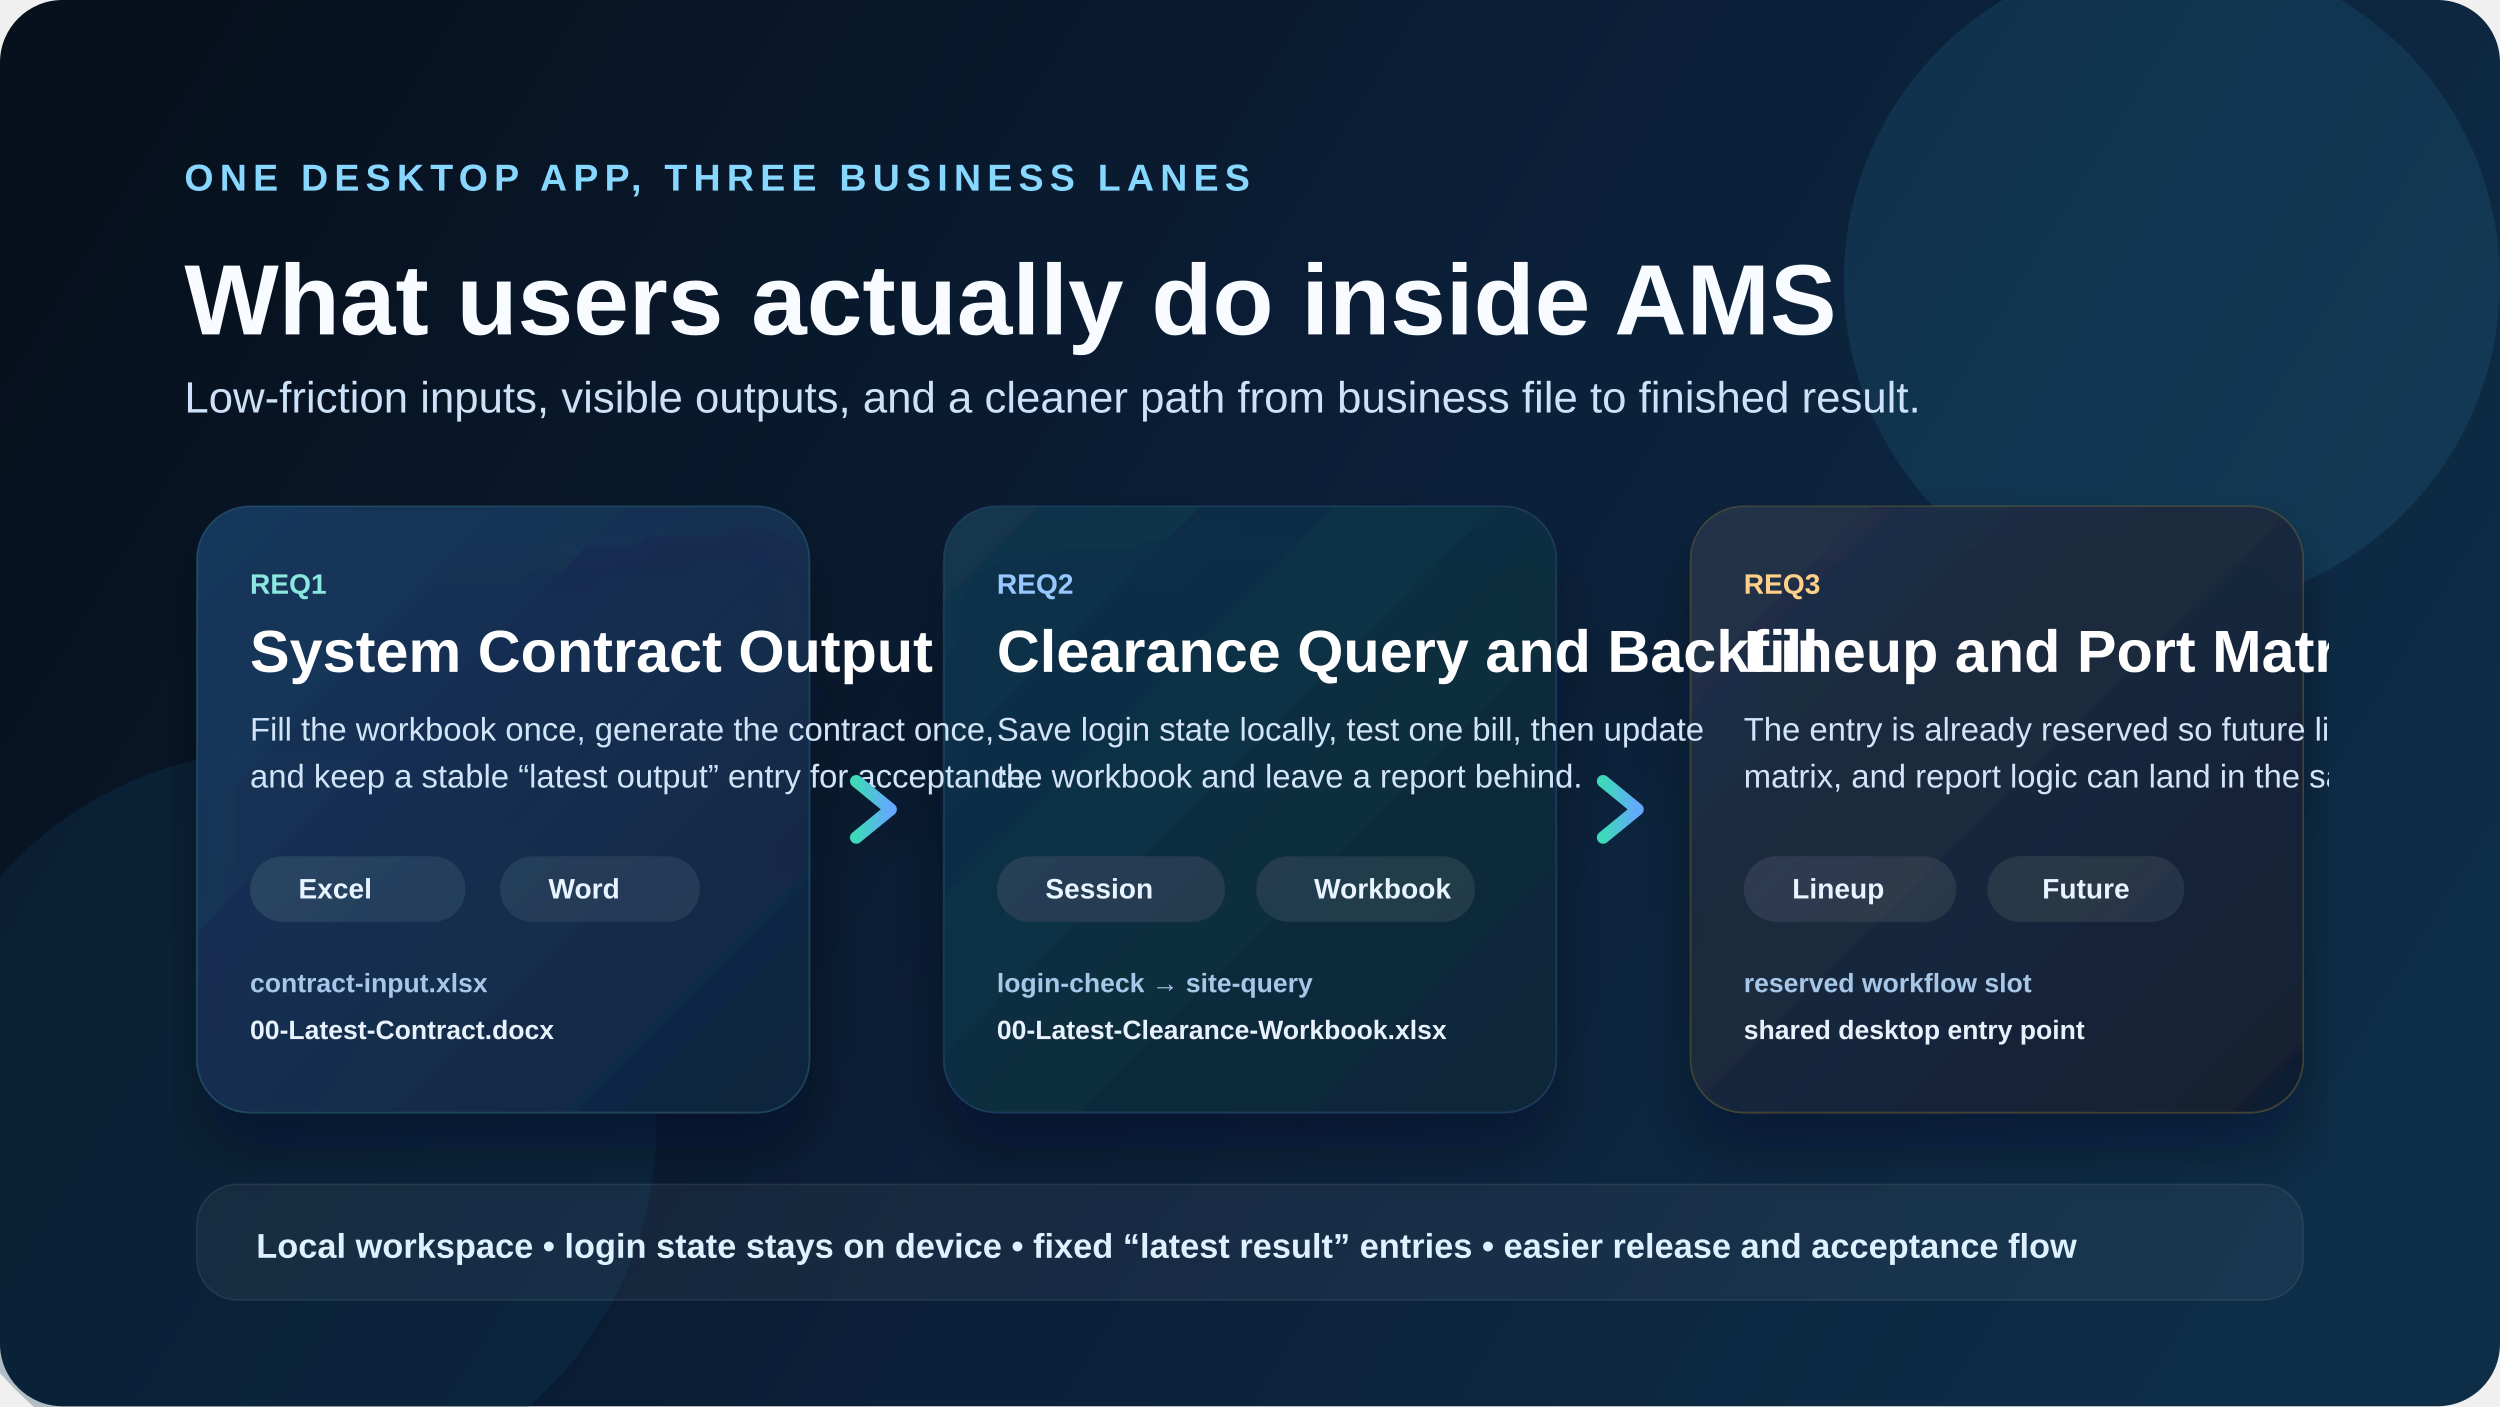
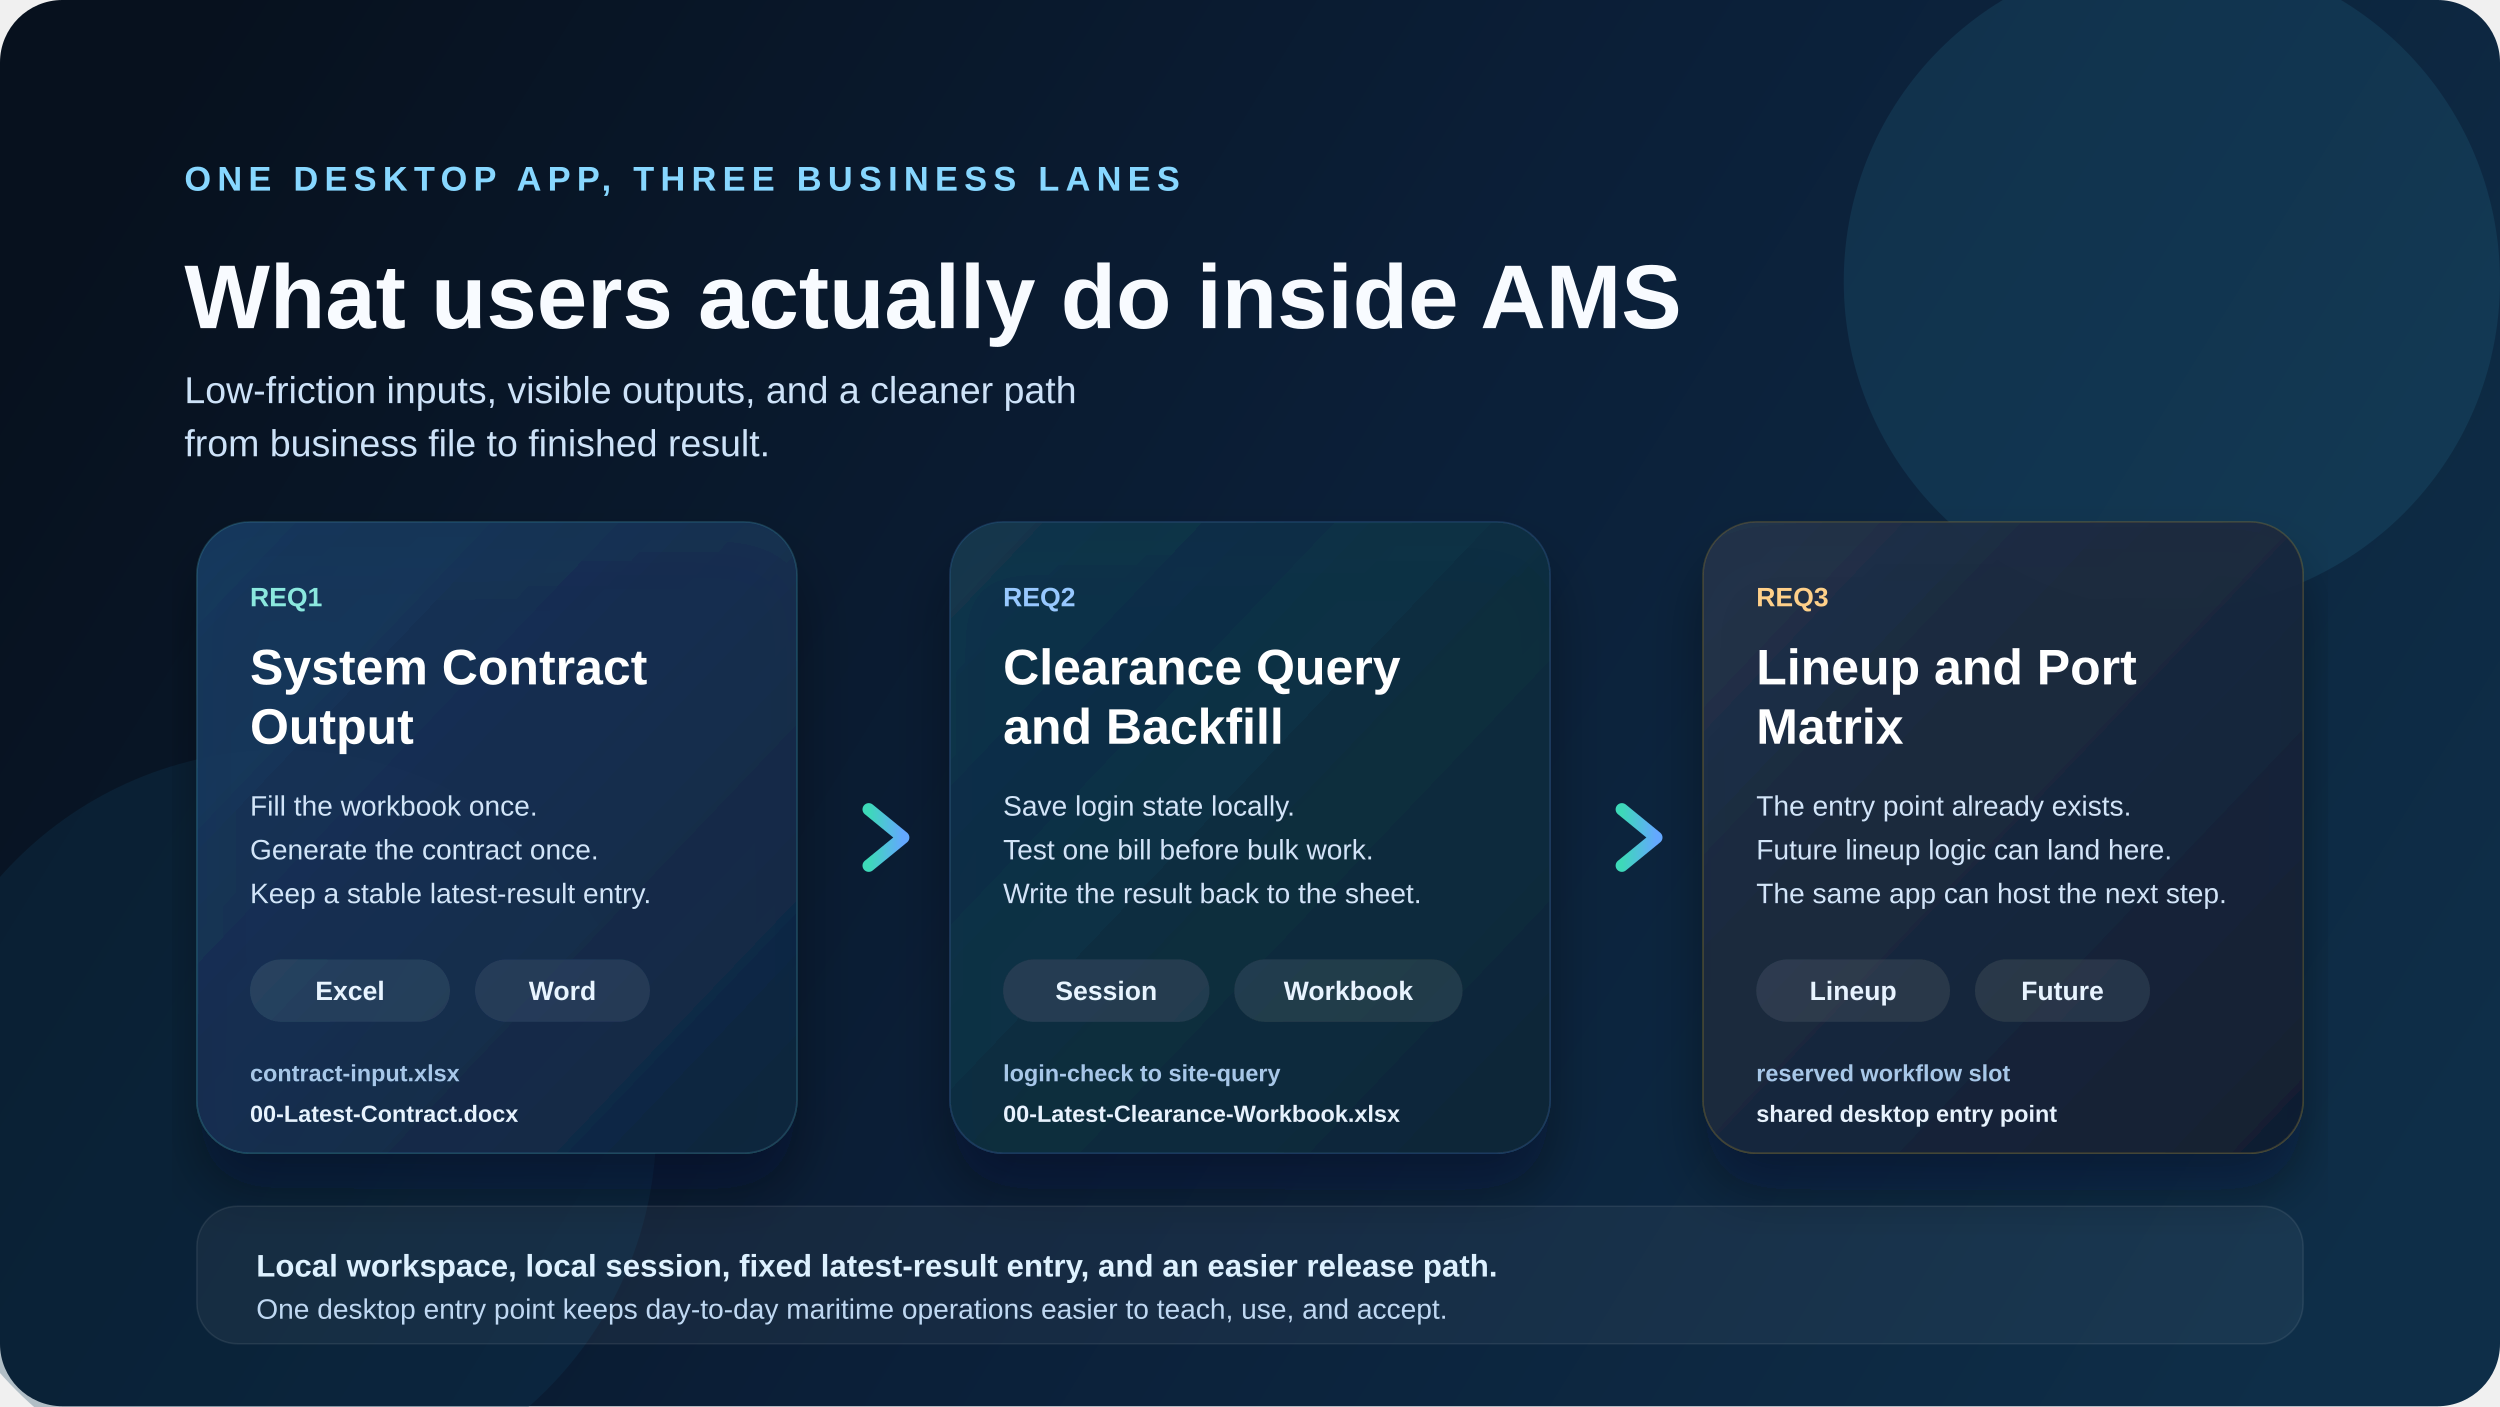
<svg xmlns="http://www.w3.org/2000/svg" width="1600" height="900" viewBox="0 0 1600 900" fill="none">
  <defs>
    <linearGradient id="bg2" x1="120" y1="30" x2="1480" y2="870" gradientUnits="userSpaceOnUse">
      <stop stop-color="#07111E" />
      <stop offset="0.5" stop-color="#0B1F38" />
      <stop offset="1" stop-color="#0E2E48" />
    </linearGradient>
    <linearGradient id="cardA" x1="0" y1="0" x2="1" y2="1">
      <stop stop-color="#173C63" stop-opacity="0.9" />
      <stop offset="1" stop-color="#10243E" stop-opacity="0.96" />
    </linearGradient>
    <linearGradient id="cardB" x1="0" y1="0" x2="1" y2="1">
      <stop stop-color="#12384E" stop-opacity="0.92" />
      <stop offset="1" stop-color="#102536" stop-opacity="0.98" />
    </linearGradient>
    <linearGradient id="cardC" x1="0" y1="0" x2="1" y2="1">
      <stop stop-color="#22324A" stop-opacity="0.94" />
      <stop offset="1" stop-color="#111E31" stop-opacity="0.98" />
    </linearGradient>
    <linearGradient id="arrow" x1="0" y1="0" x2="1" y2="0">
      <stop stop-color="#3DD9B8" />
      <stop offset="1" stop-color="#64A8FF" />
    </linearGradient>
-     <filter id="shadow2" x="110" y="150" width="1380" height="616" filterUnits="userSpaceOnUse" color-interpolation-filters="sRGB">
+     <filter id="shadow2" x="110" y="150" width="1380" height="640" filterUnits="userSpaceOnUse" color-interpolation-filters="sRGB">
      <feDropShadow dx="0" dy="24" stdDeviation="18" flood-color="#010B16" flood-opacity="0.36" />
    </filter>
  </defs>
  <rect width="1600" height="900" rx="40" fill="url(#bg2)" />
  <circle cx="180" cy="720" r="240" fill="#103D5B" fill-opacity="0.28" />
  <circle cx="1390" cy="180" r="210" fill="#2A7C9B" fill-opacity="0.18" />
-   <text x="118" y="122" fill="#87D7FF" font-family="Segoe UI, PingFang SC, Microsoft YaHei, Arial, sans-serif" font-size="24" font-weight="700" letter-spacing="4">ONE DESKTOP APP, THREE BUSINESS LANES</text>
-   <text x="118" y="214" fill="#F8FBFF" font-family="Segoe UI, PingFang SC, Microsoft YaHei, Arial, sans-serif" font-size="64" font-weight="800">What users actually do inside AMS</text>
-   <text x="118" y="264" fill="#CDE2F8" font-family="Segoe UI, PingFang SC, Microsoft YaHei, Arial, sans-serif" font-size="28" font-weight="500">Low-friction inputs, visible outputs, and a cleaner path from business file to finished result.</text>
+   <text x="118" y="122" fill="#87D7FF" font-family="Segoe UI, PingFang SC, Microsoft YaHei, Arial, sans-serif" font-size="22" font-weight="700" letter-spacing="4">ONE DESKTOP APP, THREE BUSINESS LANES</text>
+   <text x="118" y="210" fill="#F8FBFF" font-family="Segoe UI, PingFang SC, Microsoft YaHei, Arial, sans-serif" font-size="58" font-weight="800">What users actually do inside AMS</text>
+   <text x="118" y="258" fill="#CDE2F8" font-family="Segoe UI, PingFang SC, Microsoft YaHei, Arial, sans-serif" font-size="24" font-weight="500">Low-friction inputs, visible outputs, and a cleaner path</text>
+   <text x="118" y="292" fill="#CDE2F8" font-family="Segoe UI, PingFang SC, Microsoft YaHei, Arial, sans-serif" font-size="24" font-weight="500">from business file to finished result.</text>
  <g filter="url(#shadow2)">
-     <rect x="126" y="324" width="392" height="388" rx="34" fill="url(#cardA)" stroke="#6EE7F9" stroke-opacity="0.16" />
-     <rect x="604" y="324" width="392" height="388" rx="34" fill="url(#cardB)" stroke="#60A5FA" stroke-opacity="0.16" />
-     <rect x="1082" y="324" width="392" height="388" rx="34" fill="url(#cardC)" stroke="#FBBF24" stroke-opacity="0.18" />
-     <text x="160" y="380" fill="#8BE8DE" font-family="Segoe UI, PingFang SC, Microsoft YaHei, Arial, sans-serif" font-size="18" font-weight="700">REQ1</text>
-     <text x="160" y="430" fill="#FFFFFF" font-family="Segoe UI, PingFang SC, Microsoft YaHei, Arial, sans-serif" font-size="38" font-weight="800">System Contract Output</text>
-     <text x="160" y="474" fill="#D2E4F8" font-family="Segoe UI, PingFang SC, Microsoft YaHei, Arial, sans-serif" font-size="21" font-weight="500">Fill the workbook once, generate the contract once,</text>
-     <text x="160" y="504" fill="#D2E4F8" font-family="Segoe UI, PingFang SC, Microsoft YaHei, Arial, sans-serif" font-size="21" font-weight="500">and keep a stable “latest output” entry for acceptance.</text>
-     <rect x="160" y="548" width="138" height="42" rx="21" fill="#FFFFFF" fill-opacity="0.08" />
-     <rect x="320" y="548" width="128" height="42" rx="21" fill="#FFFFFF" fill-opacity="0.08" />
-     <text x="191" y="575" fill="#E8F4FF" font-family="Segoe UI, PingFang SC, Microsoft YaHei, Arial, sans-serif" font-size="18" font-weight="700">Excel</text>
-     <text x="351" y="575" fill="#E8F4FF" font-family="Segoe UI, PingFang SC, Microsoft YaHei, Arial, sans-serif" font-size="18" font-weight="700">Word</text>
-     <text x="160" y="635" fill="#A7C7E8" font-family="Consolas, Segoe UI, Arial, monospace" font-size="17" font-weight="600">contract-input.xlsx</text>
-     <text x="160" y="665" fill="#E7F2FD" font-family="Consolas, Segoe UI, Arial, monospace" font-size="17" font-weight="600">00-Latest-Contract.docx</text>
-     <text x="638" y="380" fill="#97C8FF" font-family="Segoe UI, PingFang SC, Microsoft YaHei, Arial, sans-serif" font-size="18" font-weight="700">REQ2</text>
-     <text x="638" y="430" fill="#FFFFFF" font-family="Segoe UI, PingFang SC, Microsoft YaHei, Arial, sans-serif" font-size="38" font-weight="800">Clearance Query and Backfill</text>
-     <text x="638" y="474" fill="#D2E4F8" font-family="Segoe UI, PingFang SC, Microsoft YaHei, Arial, sans-serif" font-size="21" font-weight="500">Save login state locally, test one bill, then update</text>
-     <text x="638" y="504" fill="#D2E4F8" font-family="Segoe UI, PingFang SC, Microsoft YaHei, Arial, sans-serif" font-size="21" font-weight="500">the workbook and leave a report behind.</text>
-     <rect x="638" y="548" width="146" height="42" rx="21" fill="#FFFFFF" fill-opacity="0.08" />
-     <rect x="804" y="548" width="140" height="42" rx="21" fill="#FFFFFF" fill-opacity="0.08" />
-     <text x="669" y="575" fill="#E8F4FF" font-family="Segoe UI, PingFang SC, Microsoft YaHei, Arial, sans-serif" font-size="18" font-weight="700">Session</text>
-     <text x="841" y="575" fill="#E8F4FF" font-family="Segoe UI, PingFang SC, Microsoft YaHei, Arial, sans-serif" font-size="18" font-weight="700">Workbook</text>
-     <text x="638" y="635" fill="#A7C7E8" font-family="Consolas, Segoe UI, Arial, monospace" font-size="17" font-weight="600">login-check → site-query</text>
-     <text x="638" y="665" fill="#E7F2FD" font-family="Consolas, Segoe UI, Arial, monospace" font-size="17" font-weight="600">00-Latest-Clearance-Workbook.xlsx</text>
-     <text x="1116" y="380" fill="#FFD089" font-family="Segoe UI, PingFang SC, Microsoft YaHei, Arial, sans-serif" font-size="18" font-weight="700">REQ3</text>
-     <text x="1116" y="430" fill="#FFFFFF" font-family="Segoe UI, PingFang SC, Microsoft YaHei, Arial, sans-serif" font-size="38" font-weight="800">Lineup and Port Matrix</text>
-     <text x="1116" y="474" fill="#D2E4F8" font-family="Segoe UI, PingFang SC, Microsoft YaHei, Arial, sans-serif" font-size="21" font-weight="500">The entry is already reserved so future lineup,</text>
-     <text x="1116" y="504" fill="#D2E4F8" font-family="Segoe UI, PingFang SC, Microsoft YaHei, Arial, sans-serif" font-size="21" font-weight="500">matrix, and report logic can land in the same app.</text>
-     <rect x="1116" y="548" width="136" height="42" rx="21" fill="#FFFFFF" fill-opacity="0.08" />
-     <rect x="1272" y="548" width="126" height="42" rx="21" fill="#FFFFFF" fill-opacity="0.08" />
-     <text x="1147" y="575" fill="#E8F4FF" font-family="Segoe UI, PingFang SC, Microsoft YaHei, Arial, sans-serif" font-size="18" font-weight="700">Lineup</text>
-     <text x="1307" y="575" fill="#E8F4FF" font-family="Segoe UI, PingFang SC, Microsoft YaHei, Arial, sans-serif" font-size="18" font-weight="700">Future</text>
-     <text x="1116" y="635" fill="#A7C7E8" font-family="Consolas, Segoe UI, Arial, monospace" font-size="17" font-weight="600">reserved workflow slot</text>
-     <text x="1116" y="665" fill="#E7F2FD" font-family="Consolas, Segoe UI, Arial, monospace" font-size="17" font-weight="600">shared desktop entry point</text>
+     <rect x="126" y="334" width="384" height="404" rx="34" fill="url(#cardA)" stroke="#6EE7F9" stroke-opacity="0.16" />
+     <rect x="608" y="334" width="384" height="404" rx="34" fill="url(#cardB)" stroke="#60A5FA" stroke-opacity="0.16" />
+     <rect x="1090" y="334" width="384" height="404" rx="34" fill="url(#cardC)" stroke="#FBBF24" stroke-opacity="0.18" />
+     <text x="160" y="388" fill="#8BE8DE" font-family="Segoe UI, PingFang SC, Microsoft YaHei, Arial, sans-serif" font-size="17" font-weight="700">REQ1</text>
+     <text x="160" y="438" fill="#FFFFFF" font-family="Segoe UI, PingFang SC, Microsoft YaHei, Arial, sans-serif" font-size="32" font-weight="800">System Contract</text>
+     <text x="160" y="476" fill="#FFFFFF" font-family="Segoe UI, PingFang SC, Microsoft YaHei, Arial, sans-serif" font-size="32" font-weight="800">Output</text>
+     <text x="160" y="522" fill="#D2E4F8" font-family="Segoe UI, PingFang SC, Microsoft YaHei, Arial, sans-serif" font-size="18" font-weight="500">Fill the workbook once.</text>
+     <text x="160" y="550" fill="#D2E4F8" font-family="Segoe UI, PingFang SC, Microsoft YaHei, Arial, sans-serif" font-size="18" font-weight="500">Generate the contract once.</text>
+     <text x="160" y="578" fill="#D2E4F8" font-family="Segoe UI, PingFang SC, Microsoft YaHei, Arial, sans-serif" font-size="18" font-weight="500">Keep a stable latest-result entry.</text>
+     <rect x="160" y="614" width="128" height="40" rx="20" fill="#FFFFFF" fill-opacity="0.08" />
+     <rect x="304" y="614" width="112" height="40" rx="20" fill="#FFFFFF" fill-opacity="0.08" />
+     <text x="224" y="640" text-anchor="middle" fill="#E8F4FF" font-family="Segoe UI, PingFang SC, Microsoft YaHei, Arial, sans-serif" font-size="17" font-weight="700">Excel</text>
+     <text x="360" y="640" text-anchor="middle" fill="#E8F4FF" font-family="Segoe UI, PingFang SC, Microsoft YaHei, Arial, sans-serif" font-size="17" font-weight="700">Word</text>
+     <text x="160" y="692" fill="#A7C7E8" font-family="Consolas, Segoe UI, Arial, monospace" font-size="15" font-weight="600">contract-input.xlsx</text>
+     <text x="160" y="718" fill="#E7F2FD" font-family="Consolas, Segoe UI, Arial, monospace" font-size="15" font-weight="600">00-Latest-Contract.docx</text>
+     <text x="642" y="388" fill="#97C8FF" font-family="Segoe UI, PingFang SC, Microsoft YaHei, Arial, sans-serif" font-size="17" font-weight="700">REQ2</text>
+     <text x="642" y="438" fill="#FFFFFF" font-family="Segoe UI, PingFang SC, Microsoft YaHei, Arial, sans-serif" font-size="32" font-weight="800">Clearance Query</text>
+     <text x="642" y="476" fill="#FFFFFF" font-family="Segoe UI, PingFang SC, Microsoft YaHei, Arial, sans-serif" font-size="32" font-weight="800">and Backfill</text>
+     <text x="642" y="522" fill="#D2E4F8" font-family="Segoe UI, PingFang SC, Microsoft YaHei, Arial, sans-serif" font-size="18" font-weight="500">Save login state locally.</text>
+     <text x="642" y="550" fill="#D2E4F8" font-family="Segoe UI, PingFang SC, Microsoft YaHei, Arial, sans-serif" font-size="18" font-weight="500">Test one bill before bulk work.</text>
+     <text x="642" y="578" fill="#D2E4F8" font-family="Segoe UI, PingFang SC, Microsoft YaHei, Arial, sans-serif" font-size="18" font-weight="500">Write the result back to the sheet.</text>
+     <rect x="642" y="614" width="132" height="40" rx="20" fill="#FFFFFF" fill-opacity="0.08" />
+     <rect x="790" y="614" width="146" height="40" rx="20" fill="#FFFFFF" fill-opacity="0.08" />
+     <text x="708" y="640" text-anchor="middle" fill="#E8F4FF" font-family="Segoe UI, PingFang SC, Microsoft YaHei, Arial, sans-serif" font-size="17" font-weight="700">Session</text>
+     <text x="863" y="640" text-anchor="middle" fill="#E8F4FF" font-family="Segoe UI, PingFang SC, Microsoft YaHei, Arial, sans-serif" font-size="17" font-weight="700">Workbook</text>
+     <text x="642" y="692" fill="#A7C7E8" font-family="Consolas, Segoe UI, Arial, monospace" font-size="15" font-weight="600">login-check to site-query</text>
+     <text x="642" y="718" fill="#E7F2FD" font-family="Consolas, Segoe UI, Arial, monospace" font-size="15" font-weight="600">00-Latest-Clearance-Workbook.xlsx</text>
+     <text x="1124" y="388" fill="#FFD089" font-family="Segoe UI, PingFang SC, Microsoft YaHei, Arial, sans-serif" font-size="17" font-weight="700">REQ3</text>
+     <text x="1124" y="438" fill="#FFFFFF" font-family="Segoe UI, PingFang SC, Microsoft YaHei, Arial, sans-serif" font-size="32" font-weight="800">Lineup and Port</text>
+     <text x="1124" y="476" fill="#FFFFFF" font-family="Segoe UI, PingFang SC, Microsoft YaHei, Arial, sans-serif" font-size="32" font-weight="800">Matrix</text>
+     <text x="1124" y="522" fill="#D2E4F8" font-family="Segoe UI, PingFang SC, Microsoft YaHei, Arial, sans-serif" font-size="18" font-weight="500">The entry point already exists.</text>
+     <text x="1124" y="550" fill="#D2E4F8" font-family="Segoe UI, PingFang SC, Microsoft YaHei, Arial, sans-serif" font-size="18" font-weight="500">Future lineup logic can land here.</text>
+     <text x="1124" y="578" fill="#D2E4F8" font-family="Segoe UI, PingFang SC, Microsoft YaHei, Arial, sans-serif" font-size="18" font-weight="500">The same app can host the next step.</text>
+     <rect x="1124" y="614" width="124" height="40" rx="20" fill="#FFFFFF" fill-opacity="0.08" />
+     <rect x="1264" y="614" width="112" height="40" rx="20" fill="#FFFFFF" fill-opacity="0.08" />
+     <text x="1186" y="640" text-anchor="middle" fill="#E8F4FF" font-family="Segoe UI, PingFang SC, Microsoft YaHei, Arial, sans-serif" font-size="17" font-weight="700">Lineup</text>
+     <text x="1320" y="640" text-anchor="middle" fill="#E8F4FF" font-family="Segoe UI, PingFang SC, Microsoft YaHei, Arial, sans-serif" font-size="17" font-weight="700">Future</text>
+     <text x="1124" y="692" fill="#A7C7E8" font-family="Consolas, Segoe UI, Arial, monospace" font-size="15" font-weight="600">reserved workflow slot</text>
+     <text x="1124" y="718" fill="#E7F2FD" font-family="Consolas, Segoe UI, Arial, monospace" font-size="15" font-weight="600">shared desktop entry point</text>
  </g>
-   <path d="M522 518H582" stroke="url(#arrow)" stroke-width="8" stroke-linecap="round" />
-   <path d="M1000 518H1060" stroke="url(#arrow)" stroke-width="8" stroke-linecap="round" />
-   <path d="M570 518L548 500M570 518L548 536" stroke="url(#arrow)" stroke-width="8" stroke-linecap="round" stroke-linejoin="round" />
-   <path d="M1048 518L1026 500M1048 518L1026 536" stroke="url(#arrow)" stroke-width="8" stroke-linecap="round" stroke-linejoin="round" />
-   <rect x="126" y="758" width="1348" height="74" rx="26" fill="#FFFFFF" fill-opacity="0.05" stroke="#FFFFFF" stroke-opacity="0.08" />
-   <text x="164" y="805" fill="#DDF1FF" font-family="Segoe UI, PingFang SC, Microsoft YaHei, Arial, sans-serif" font-size="22" font-weight="700">Local workspace • login state stays on device • fixed “latest result” entries • easier release and acceptance flow</text>
+   <path d="M530 536H590" stroke="url(#arrow)" stroke-width="8" stroke-linecap="round" />
+   <path d="M1012 536H1072" stroke="url(#arrow)" stroke-width="8" stroke-linecap="round" />
+   <path d="M578 536L556 518M578 536L556 554" stroke="url(#arrow)" stroke-width="8" stroke-linecap="round" stroke-linejoin="round" />
+   <path d="M1060 536L1038 518M1060 536L1038 554" stroke="url(#arrow)" stroke-width="8" stroke-linecap="round" stroke-linejoin="round" />
+   <rect x="126" y="772" width="1348" height="88" rx="26" fill="#FFFFFF" fill-opacity="0.05" stroke="#FFFFFF" stroke-opacity="0.08" />
+   <text x="164" y="817" fill="#DDF1FF" font-family="Segoe UI, PingFang SC, Microsoft YaHei, Arial, sans-serif" font-size="20" font-weight="700">Local workspace, local session, fixed latest-result entry, and an easier release path.</text>
+   <text x="164" y="844" fill="#BFD8F2" font-family="Segoe UI, PingFang SC, Microsoft YaHei, Arial, sans-serif" font-size="18" font-weight="500">One desktop entry point keeps day-to-day maritime operations easier to teach, use, and accept.</text>
</svg>
